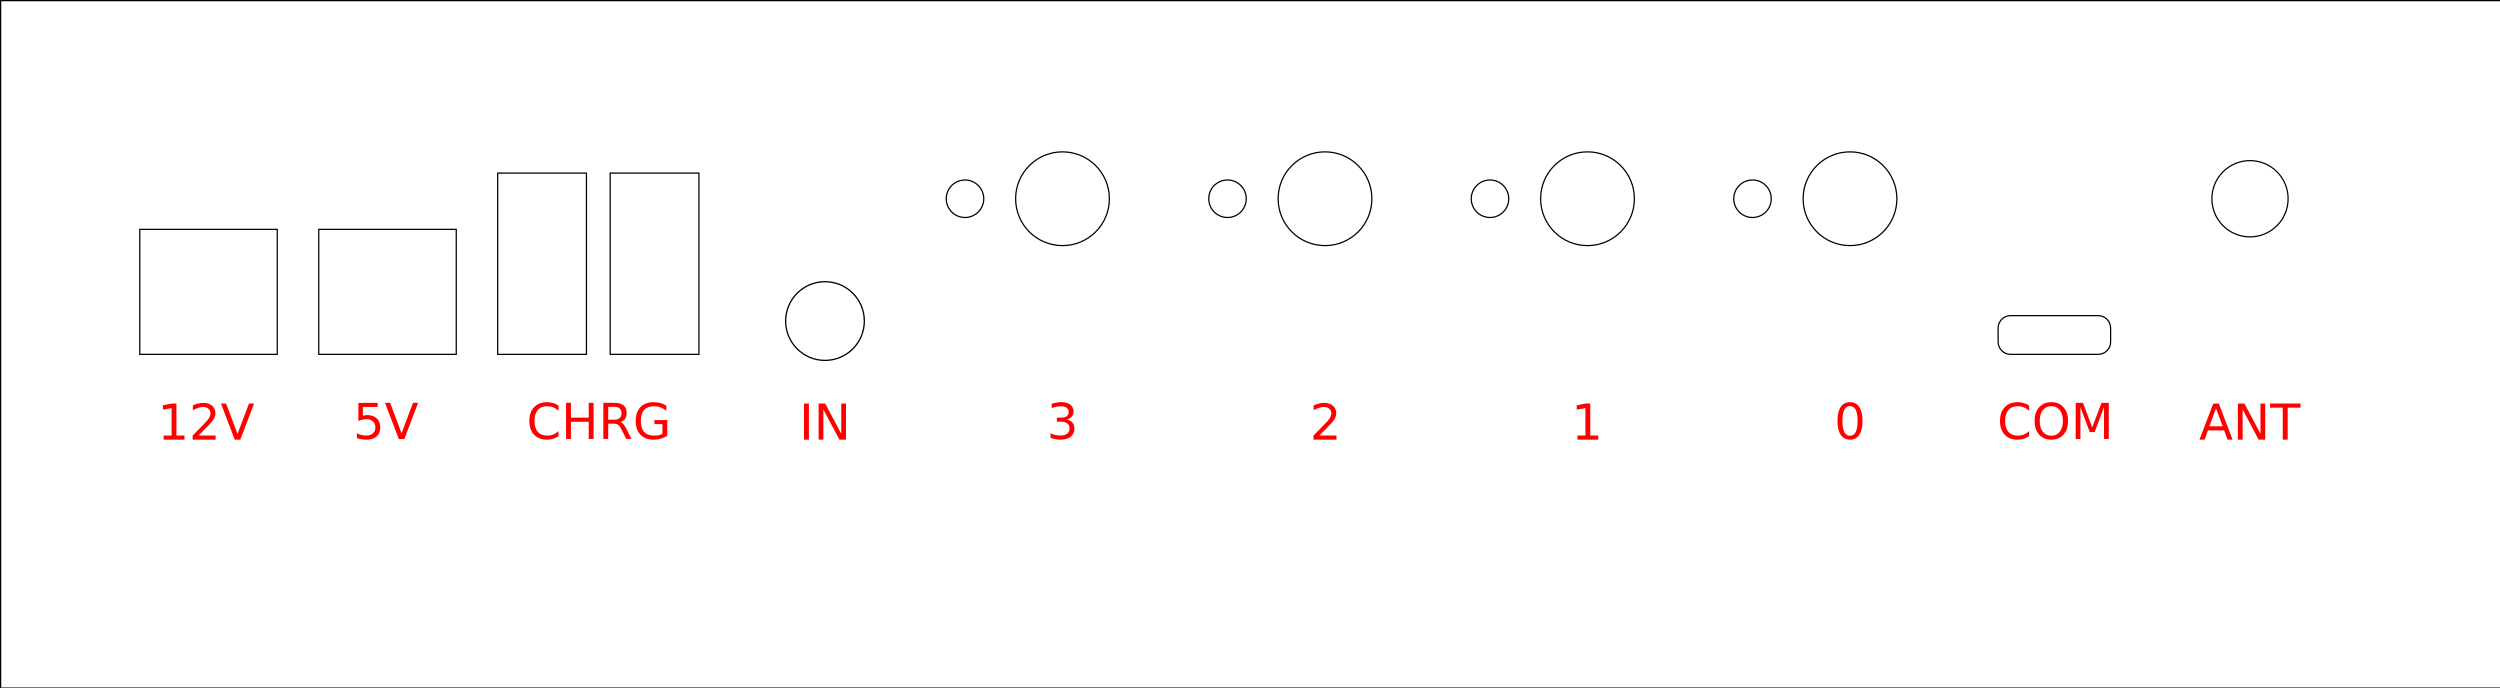
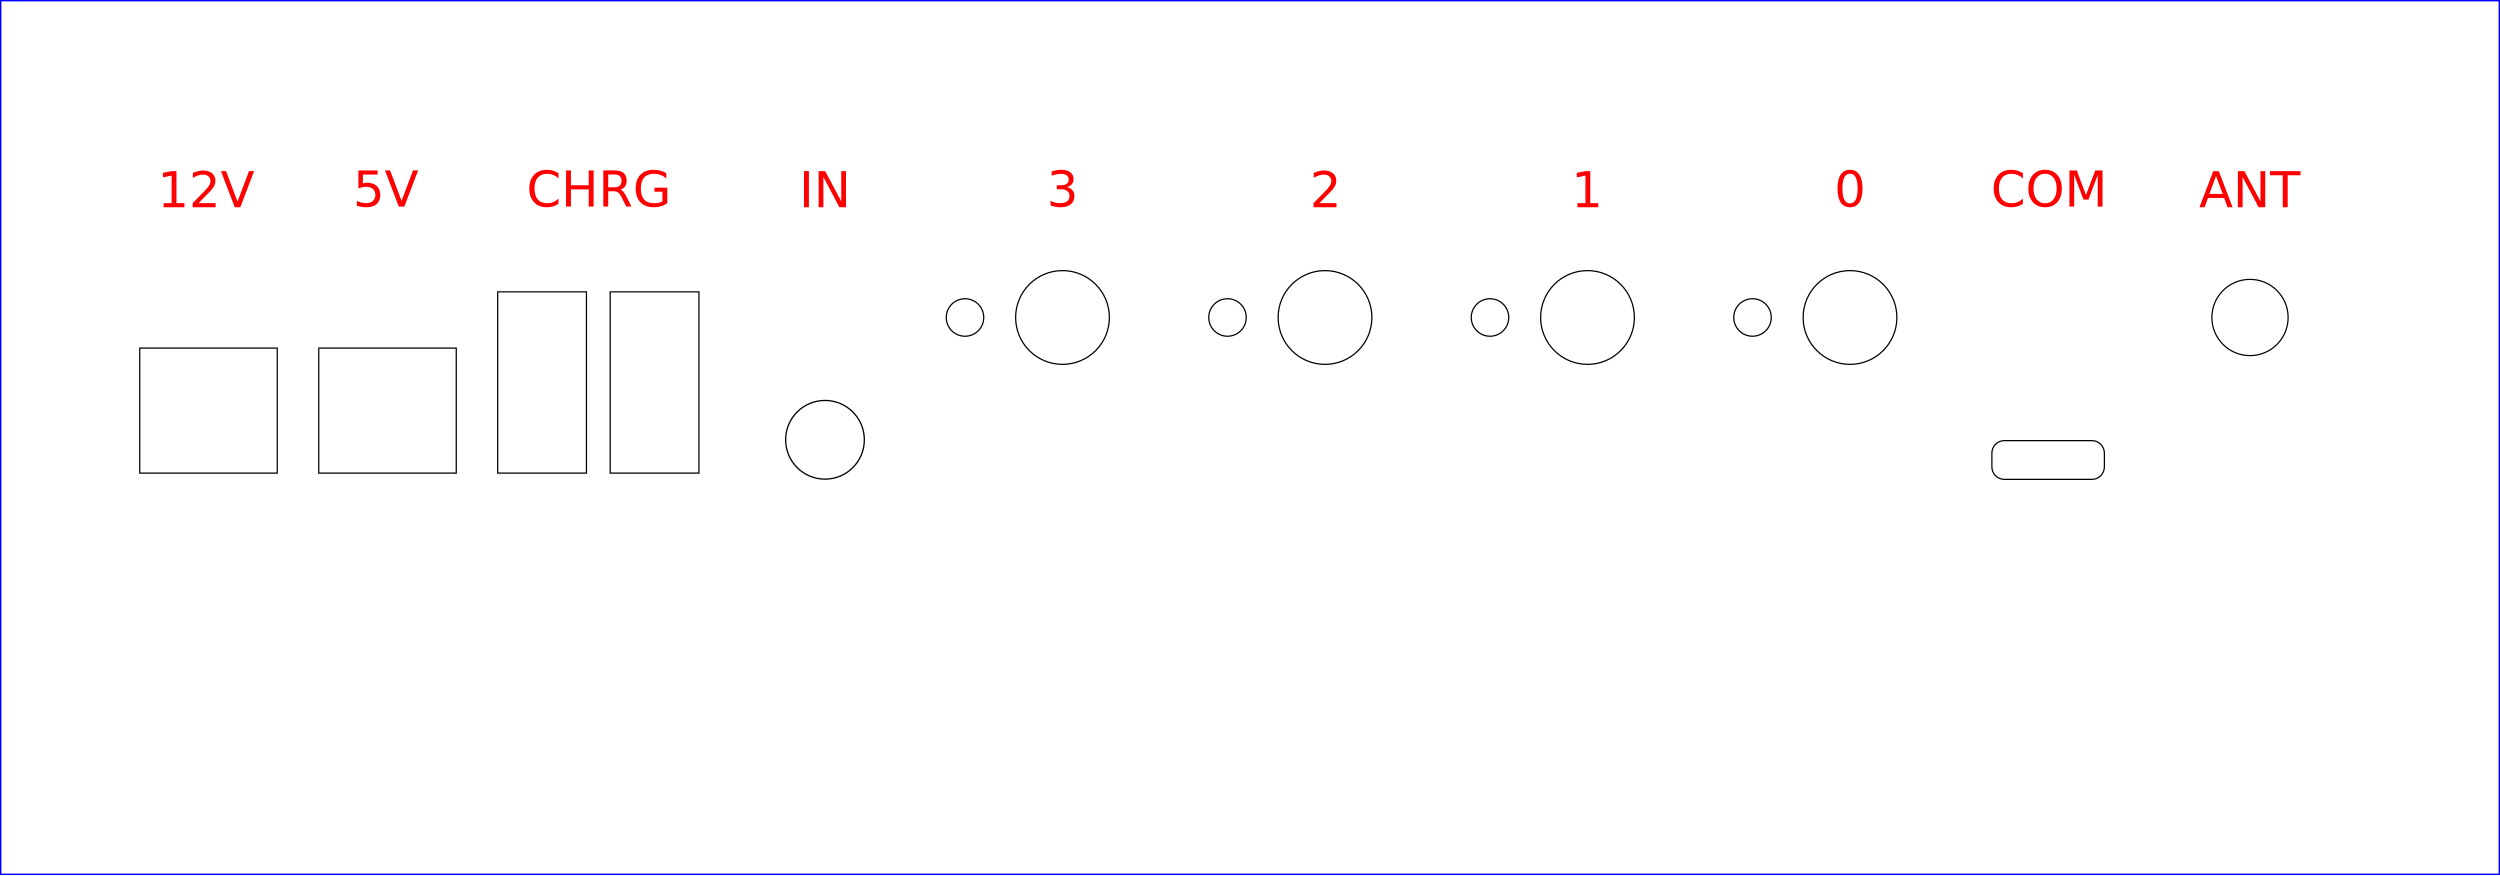
- <svg xmlns="http://www.w3.org/2000/svg" width="200mm" height="55mm" viewBox="0 0 200 55" version="1.1" id="svg8">
+ <svg xmlns="http://www.w3.org/2000/svg" width="200mm" height="70mm" viewBox="0 0 200 70" version="1.1" id="svg8">
  <defs id="defs2" />
  <g id="layer1" transform="translate(-54.01076,-25.78727)">
-     <path id="rect1940" style="fill:none;fill-opacity:1;stroke:#000000;stroke-width:0.1;stroke-linecap:round;stroke-miterlimit:4;stroke-dasharray:none;paint-order:stroke fill markers;stop-color:#000000" d="M 54.061,25.837 H 254.061 v 55 H 54.061 Z" />
-     <g id="text1055" style="font-weight:bold;font-size:10.583px;line-height:1.25;font-family:'Blackout 2AM';-inkscape-font-specification:'Blackout 2AM Bold';letter-spacing:0px;word-spacing:0px;stroke-width:0.265" />
-     <path id="path46" style="fill:none;stroke:#000000;stroke-width:0.099;stroke-linecap:round;stroke-miterlimit:4;stroke-dasharray:none;paint-order:stroke fill markers;stop-color:#000000" d="m 237.061,41.687 a 3.05,3.05 0 0 1 -3.05,3.05 3.05,3.05 0 0 1 -3.05,-3.05 3.05,3.05 0 0 1 3.05,-3.05 3.05,3.05 0 0 1 3.05,3.05 z" />
-     <g aria-label="ANT " id="text945" style="font-style:normal;font-variant:normal;font-weight:normal;font-stretch:normal;font-size:3.966px;line-height:1.25;font-family:Rowdies;-inkscape-font-specification:Rowdies;letter-spacing:0px;word-spacing:0px;fill:#ff0000;stroke-width:0.099">
+     <path id="path46" style="fill:none;stroke:#000000;stroke-width:0.099;stroke-linecap:round;stroke-miterlimit:4;stroke-dasharray:none;paint-order:stroke fill markers;stop-color:#000000" d="m 237.061,51.187 a 3.05,3.05 0 0 1 -3.05,3.05 3.05,3.05 0 0 1 -3.05,-3.05 3.05,3.05 0 0 1 3.05,-3.05 3.05,3.05 0 0 1 3.05,3.05 z" />
+     <path id="rect871" style="fill:none;stroke:#000000;stroke-width:0.1;stroke-linecap:round;stroke-miterlimit:4;stroke-dasharray:none;paint-order:stroke fill markers;stop-color:#000000" d="m 214.361,61.037 h 7 c 0.554,0 1,0.446 1,1 v 1.1 c 0,0.554 -0.446,1 -1,1 h -7 c -0.554,0 -1,-0.446 -1,-1 v -1.1 c 0,-0.554 0.446,-1 1,-1 z" />
+     <path id="path875-2" style="fill:none;stroke:#000000;stroke-width:0.1;stroke-linecap:round;stroke-miterlimit:4;stroke-dasharray:none;paint-order:stroke fill markers;stop-color:#000000" d="m 195.711,51.186 a 1.5,1.5 0 0 1 -1.5,1.5 1.5,1.5 0 0 1 -1.5,-1.5 1.5,1.5 0 0 1 1.5,-1.5 1.5,1.5 0 0 1 1.5,1.5 z" />
+     <path id="path877-9" style="fill:none;stroke:#000000;stroke-width:0.1;stroke-linecap:round;stroke-miterlimit:4;stroke-dasharray:none;paint-order:stroke fill markers;stop-color:#000000" d="m 205.761,51.186 a 3.75,3.75 0 0 1 -3.75,3.75 3.75,3.75 0 0 1 -3.75,-3.75 3.75,3.75 0 0 1 3.75,-3.75 3.75,3.75 0 0 1 3.75,3.75 z" />
+     <path id="path875-3" style="fill:none;stroke:#000000;stroke-width:0.1;stroke-linecap:round;stroke-miterlimit:4;stroke-dasharray:none;paint-order:stroke fill markers;stop-color:#000000" d="m 174.711,51.186 a 1.5,1.5 0 0 1 -1.5,1.5 1.5,1.5 0 0 1 -1.5,-1.5 1.5,1.5 0 0 1 1.5,-1.5 1.5,1.5 0 0 1 1.5,1.5 z" />
+     <path id="path877-5" style="fill:none;stroke:#000000;stroke-width:0.1;stroke-linecap:round;stroke-miterlimit:4;stroke-dasharray:none;paint-order:stroke fill markers;stop-color:#000000" d="m 184.761,51.186 a 3.75,3.75 0 0 1 -3.75,3.75 3.75,3.75 0 0 1 -3.75,-3.75 3.75,3.75 0 0 1 3.75,-3.75 3.75,3.75 0 0 1 3.75,3.75 z" />
+     <path id="path875-6" style="fill:none;stroke:#000000;stroke-width:0.1;stroke-linecap:round;stroke-miterlimit:4;stroke-dasharray:none;paint-order:stroke fill markers;stop-color:#000000" d="m 153.711,51.186 a 1.5,1.5 0 0 1 -1.5,1.5 1.5,1.5 0 0 1 -1.5,-1.5 1.5,1.5 0 0 1 1.5,-1.5 1.5,1.5 0 0 1 1.5,1.5 z" />
+     <path id="path877-7" style="fill:none;stroke:#000000;stroke-width:0.1;stroke-linecap:round;stroke-miterlimit:4;stroke-dasharray:none;paint-order:stroke fill markers;stop-color:#000000" d="m 163.761,51.186 a 3.75,3.75 0 0 1 -3.75,3.75 3.75,3.75 0 0 1 -3.75,-3.75 3.75,3.75 0 0 1 3.75,-3.75 3.75,3.75 0 0 1 3.75,3.75 z" />
+     <path id="path875" style="fill:none;stroke:#000000;stroke-width:0.1;stroke-linecap:round;stroke-miterlimit:4;stroke-dasharray:none;paint-order:stroke fill markers;stop-color:#000000" d="m 132.711,51.186 a 1.5,1.5 0 0 1 -1.5,1.5 1.5,1.5 0 0 1 -1.5,-1.5 1.5,1.5 0 0 1 1.5,-1.5 1.5,1.5 0 0 1 1.5,1.5 z" />
+     <path id="path877" style="fill:none;stroke:#000000;stroke-width:0.1;stroke-linecap:round;stroke-miterlimit:4;stroke-dasharray:none;paint-order:stroke fill markers;stop-color:#000000" d="m 142.761,51.186 a 3.75,3.75 0 0 1 -3.75,3.75 3.75,3.75 0 0 1 -3.75,-3.75 3.75,3.75 0 0 1 3.75,-3.75 3.75,3.75 0 0 1 3.75,3.75 z" />
+     <path id="rect1141" style="fill:none;stroke:#000000;stroke-width:0.1;stroke-linecap:round;stroke-miterlimit:4;stroke-dasharray:none;paint-order:stroke fill markers;stop-color:#000000" d="m 93.826,49.136 h 7.1 v 14.5 h -7.1 z" />
+     <path id="rect1141-1" style="fill:none;stroke:#000000;stroke-width:0.1;stroke-linecap:round;stroke-miterlimit:4;stroke-dasharray:none;paint-order:stroke fill markers;stop-color:#000000" d="m 102.825,49.136 h 7.1 v 14.5 h -7.1 z" />
+     <path id="rect1163" style="fill:none;stroke:#000000;stroke-width:0.1;stroke-linecap:round;stroke-miterlimit:4;stroke-dasharray:none;paint-order:stroke fill markers;stop-color:#000000" d="m 79.511,53.637 h 11 v 10 h -11 z" />
+     <path id="rect1163-2" style="fill:none;stroke:#000000;stroke-width:0.1;stroke-linecap:round;stroke-miterlimit:4;stroke-dasharray:none;paint-order:stroke fill markers;stop-color:#000000" d="m 65.191,53.637 h 11 v 10 h -11 z" />
+     <path id="path941-1" style="fill:none;stroke:#000000;stroke-width:0.105;stroke-linecap:round;stroke-miterlimit:4;stroke-dasharray:none;paint-order:stroke fill markers;stop-color:#000000" d="m 123.158,60.971 a 3.148,3.148 0 0 1 -3.148,3.148 3.148,3.148 0 0 1 -3.148,-3.148 3.148,3.148 0 0 1 3.148,-3.148 3.148,3.148 0 0 1 3.148,3.148 z" />
+   </g>
+   <g id="layer3">
+     <path id="rect1940" style="fill:none;fill-opacity:1;stroke:#0000ff;stroke-width:0.113;stroke-linecap:round;stroke-miterlimit:4;stroke-dasharray:none;paint-order:stroke fill markers;stop-color:#000000;stroke-opacity:1" d="M 54.067,25.844 H 253.954 V 95.731 H 54.067 Z" transform="translate(-54.01076,-25.78727)" />
+   </g>
+   <g id="layer2">
+     <g aria-label="ANT " id="text945" style="font-style:normal;font-variant:normal;font-weight:normal;font-stretch:normal;font-size:3.966px;line-height:1.25;font-family:Rowdies;-inkscape-font-specification:Rowdies;letter-spacing:0px;word-spacing:0px;fill:#ff0000;stroke-width:0.099" transform="translate(-54.01076,-44.37927)">
      <path d="m 231.293,58.455 -0.531,1.439 h 1.063 z m -0.221,-0.385 h 0.444 l 1.102,2.892 h -0.407 l -0.263,-0.742 h -1.303 l -0.263,0.742 h -0.413 z" style="font-style:normal;font-variant:normal;font-weight:normal;font-stretch:normal;font-family:Terminus;-inkscape-font-specification:Terminus;fill:#ff0000;stroke-width:0.099" id="path3460" />
      <path d="m 233.04,58.07 h 0.527 l 1.282,2.419 v -2.419 h 0.38 v 2.892 h -0.527 l -1.282,-2.419 v 2.419 h -0.38 z" style="font-style:normal;font-variant:normal;font-weight:normal;font-stretch:normal;font-family:Terminus;-inkscape-font-specification:Terminus;fill:#ff0000;stroke-width:0.099" id="path3462" />
      <path d="m 235.606,58.07 h 2.446 v 0.329 h -1.026 v 2.562 h -0.393 v -2.562 h -1.026 z" style="font-style:normal;font-variant:normal;font-weight:normal;font-stretch:normal;font-family:Terminus;-inkscape-font-specification:Terminus;fill:#ff0000;stroke-width:0.099" id="path3464" />
    </g>
-     <path id="rect871" style="fill:none;stroke:#000000;stroke-width:0.1;stroke-linecap:round;stroke-miterlimit:4;stroke-dasharray:none;paint-order:stroke fill markers;stop-color:#000000" d="m 214.861,51.037 h 7 c 0.554,0 1,0.446 1,1 v 1.1 c 0,0.554 -0.446,1 -1,1 h -7 c -0.554,0 -1,-0.446 -1,-1 v -1.1 c 0,-0.554 0.446,-1 1,-1 z" />
-     <g aria-label="COM" id="text945-9" style="font-style:normal;font-variant:normal;font-weight:normal;font-stretch:normal;font-size:3.966px;line-height:1.25;font-family:'Blackout 2AM';-inkscape-font-specification:'Blackout 2AM';letter-spacing:0px;word-spacing:0px;fill:#ff0000;stroke-width:0.099" transform="translate(-0.650002)">
+     <g aria-label="COM" id="text945-9" style="font-style:normal;font-variant:normal;font-weight:normal;font-stretch:normal;font-size:3.966px;line-height:1.25;font-family:'Blackout 2AM';-inkscape-font-specification:'Blackout 2AM';letter-spacing:0px;word-spacing:0px;fill:#ff0000;stroke-width:0.099" transform="translate(-55.16054,-44.37927)">
      <path d="m 216.991,58.236 v 0.413 q -0.198,-0.184 -0.422,-0.275 -0.223,-0.091 -0.474,-0.091 -0.496,0 -0.759,0.304 -0.263,0.302 -0.263,0.875 0,0.571 0.263,0.875 0.263,0.302 0.759,0.302 0.252,0 0.474,-0.091 0.225,-0.091 0.422,-0.275 v 0.409 q -0.205,0.139 -0.436,0.209 -0.229,0.07 -0.484,0.07 -0.657,0 -1.034,-0.401 -0.378,-0.403 -0.378,-1.098 0,-0.697 0.378,-1.098 0.378,-0.403 1.034,-0.403 0.26,0 0.488,0.07 0.23,0.068 0.432,0.205 z" style="font-style:normal;font-variant:normal;font-weight:normal;font-stretch:normal;font-family:Terminus;-inkscape-font-specification:Terminus;fill:#ff0000;stroke-width:0.099" id="path3452" />
      <path d="m 218.768,58.279 q -0.426,0 -0.678,0.318 -0.25,0.318 -0.25,0.866 0,0.546 0.25,0.864 0.252,0.318 0.678,0.318 0.426,0 0.674,-0.318 0.25,-0.318 0.25,-0.864 0,-0.548 -0.25,-0.866 -0.248,-0.318 -0.674,-0.318 z m 0,-0.318 q 0.608,0 0.972,0.409 0.364,0.407 0.364,1.092 0,0.684 -0.364,1.092 -0.364,0.407 -0.972,0.407 -0.61,0 -0.976,-0.407 -0.364,-0.407 -0.364,-1.092 0,-0.686 0.364,-1.092 0.366,-0.409 0.976,-0.409 z" style="font-style:normal;font-variant:normal;font-weight:normal;font-stretch:normal;font-family:Terminus;-inkscape-font-specification:Terminus;fill:#ff0000;stroke-width:0.099" id="path3454" />
      <path d="m 220.717,58.014 h 0.583 l 0.738,1.968 0.742,-1.968 h 0.583 v 2.892 h -0.382 v -2.539 l -0.746,1.983 h -0.393 l -0.746,-1.983 v 2.539 h -0.38 z" style="font-style:normal;font-variant:normal;font-weight:normal;font-stretch:normal;font-family:Terminus;-inkscape-font-specification:Terminus;fill:#ff0000;stroke-width:0.099" id="path3456" />
    </g>
-     <path id="path875-2" style="fill:none;stroke:#000000;stroke-width:0.1;stroke-linecap:round;stroke-miterlimit:4;stroke-dasharray:none;paint-order:stroke fill markers;stop-color:#000000" d="m 195.711,41.687 a 1.5,1.5 0 0 1 -1.5,1.5 1.5,1.5 0 0 1 -1.5,-1.5 1.5,1.5 0 0 1 1.5,-1.5 1.5,1.5 0 0 1 1.5,1.5 z" />
-     <path id="path877-9" style="fill:none;stroke:#000000;stroke-width:0.1;stroke-linecap:round;stroke-miterlimit:4;stroke-dasharray:none;paint-order:stroke fill markers;stop-color:#000000" d="m 205.761,41.686 a 3.75,3.75 0 0 1 -3.75,3.75 3.75,3.75 0 0 1 -3.75,-3.75 3.75,3.75 0 0 1 3.75,-3.75 3.75,3.75 0 0 1 3.75,3.75 z" />
-     <g aria-label="0" id="text945-6" style="font-style:normal;font-variant:normal;font-weight:normal;font-stretch:normal;font-size:3.966px;line-height:1.25;font-family:'Blackout 2AM';-inkscape-font-specification:'Blackout 2AM';letter-spacing:0px;word-spacing:0px;fill:#ff0000;stroke-width:0.099">
+     <g aria-label="0" id="text945-6" style="font-style:normal;font-variant:normal;font-weight:normal;font-stretch:normal;font-size:3.966px;line-height:1.25;font-family:'Blackout 2AM';-inkscape-font-specification:'Blackout 2AM';letter-spacing:0px;word-spacing:0px;fill:#ff0000;stroke-width:0.099" transform="translate(-54.01076,-44.37927)">
      <path d="m 202.011,58.271 q -0.302,0 -0.455,0.298 -0.151,0.296 -0.151,0.893 0,0.595 0.151,0.893 0.153,0.296 0.455,0.296 0.304,0 0.455,-0.296 0.153,-0.298 0.153,-0.893 0,-0.597 -0.153,-0.893 -0.151,-0.298 -0.455,-0.298 z m 0,-0.31 q 0.486,0 0.742,0.385 0.258,0.383 0.258,1.116 0,0.73 -0.258,1.116 -0.256,0.383 -0.742,0.383 -0.486,0 -0.744,-0.383 -0.256,-0.385 -0.256,-1.116 0,-0.732 0.256,-1.116 0.258,-0.385 0.744,-0.385 z" style="font-style:normal;font-variant:normal;font-weight:normal;font-stretch:normal;font-family:Terminus;-inkscape-font-specification:Terminus;fill:#ff0000;stroke-width:0.099" id="path3447" />
    </g>
-     <path id="path875-3" style="fill:none;stroke:#000000;stroke-width:0.1;stroke-linecap:round;stroke-miterlimit:4;stroke-dasharray:none;paint-order:stroke fill markers;stop-color:#000000" d="m 174.711,41.687 a 1.5,1.5 0 0 1 -1.5,1.5 1.5,1.5 0 0 1 -1.5,-1.5 1.5,1.5 0 0 1 1.5,-1.5 1.5,1.5 0 0 1 1.5,1.5 z" />
-     <path id="path877-5" style="fill:none;stroke:#000000;stroke-width:0.1;stroke-linecap:round;stroke-miterlimit:4;stroke-dasharray:none;paint-order:stroke fill markers;stop-color:#000000" d="m 184.761,41.686 a 3.75,3.75 0 0 1 -3.75,3.75 3.75,3.75 0 0 1 -3.75,-3.75 3.75,3.75 0 0 1 3.75,-3.75 3.75,3.75 0 0 1 3.75,3.75 z" />
-     <g aria-label="1  " id="text945-3" style="font-style:normal;font-variant:normal;font-weight:normal;font-stretch:normal;font-size:3.966px;line-height:1.25;font-family:Terminus;-inkscape-font-specification:Terminus;letter-spacing:0px;word-spacing:0px;fill:#ff0000;stroke-width:0.099">
+     <g aria-label="1  " id="text945-3" style="font-style:normal;font-variant:normal;font-weight:normal;font-stretch:normal;font-size:3.966px;line-height:1.25;font-family:Terminus;-inkscape-font-specification:Terminus;letter-spacing:0px;word-spacing:0px;fill:#ff0000;stroke-width:0.099" transform="translate(-54.01076,-44.37927)">
      <path d="m 180.206,60.632 h 0.639 v -2.206 l -0.695,0.139 v -0.356 l 0.691,-0.139 h 0.391 v 2.562 h 0.639 v 0.329 h -1.666 z" style="font-style:normal;font-variant:normal;font-weight:normal;font-stretch:normal;font-family:Terminus;-inkscape-font-specification:Terminus;fill:#ff0000;stroke-width:0.099" id="path3442" />
    </g>
-     <path id="path875-6" style="fill:none;stroke:#000000;stroke-width:0.1;stroke-linecap:round;stroke-miterlimit:4;stroke-dasharray:none;paint-order:stroke fill markers;stop-color:#000000" d="m 153.711,41.687 a 1.5,1.5 0 0 1 -1.5,1.5 1.5,1.5 0 0 1 -1.5,-1.5 1.5,1.5 0 0 1 1.5,-1.5 1.5,1.5 0 0 1 1.5,1.5 z" />
-     <path id="path877-7" style="fill:none;stroke:#000000;stroke-width:0.1;stroke-linecap:round;stroke-miterlimit:4;stroke-dasharray:none;paint-order:stroke fill markers;stop-color:#000000" d="m 163.761,41.686 a 3.75,3.75 0 0 1 -3.75,3.75 3.75,3.75 0 0 1 -3.75,-3.75 3.75,3.75 0 0 1 3.75,-3.75 3.75,3.75 0 0 1 3.75,3.75 z" />
-     <g aria-label="2   " id="text945-5" style="font-style:normal;font-variant:normal;font-weight:normal;font-stretch:normal;font-size:3.966px;line-height:1.25;font-family:Terminus;-inkscape-font-specification:Terminus;letter-spacing:0px;word-spacing:0px;fill:#ff0000;stroke-width:0.099">
+     <g aria-label="2   " id="text945-5" style="font-style:normal;font-variant:normal;font-weight:normal;font-stretch:normal;font-size:3.966px;line-height:1.25;font-family:Terminus;-inkscape-font-specification:Terminus;letter-spacing:0px;word-spacing:0px;fill:#ff0000;stroke-width:0.099" transform="translate(-54.01076,-44.37927)">
      <path d="m 159.563,60.632 h 1.365 v 0.329 h -1.836 v -0.329 q 0.223,-0.23 0.606,-0.618 0.385,-0.389 0.484,-0.502 0.188,-0.211 0.261,-0.356 0.075,-0.147 0.075,-0.289 0,-0.23 -0.163,-0.376 -0.161,-0.145 -0.42,-0.145 -0.184,0 -0.389,0.064 -0.203,0.064 -0.436,0.194 v -0.395 q 0.236,-0.095 0.442,-0.143 0.205,-0.048 0.376,-0.048 0.449,0 0.717,0.225 0.267,0.225 0.267,0.6 0,0.178 -0.068,0.339 -0.066,0.159 -0.242,0.376 -0.048,0.056 -0.308,0.325 -0.26,0.267 -0.732,0.75 z" style="font-style:normal;font-variant:normal;font-weight:normal;font-stretch:normal;font-family:Terminus;-inkscape-font-specification:Terminus;fill:#ff0000;stroke-width:0.099" id="path3437" />
    </g>
-     <path id="path875" style="fill:none;stroke:#000000;stroke-width:0.1;stroke-linecap:round;stroke-miterlimit:4;stroke-dasharray:none;paint-order:stroke fill markers;stop-color:#000000" d="m 132.711,41.687 a 1.5,1.5 0 0 1 -1.5,1.5 1.5,1.5 0 0 1 -1.5,-1.5 1.5,1.5 0 0 1 1.5,-1.5 1.5,1.5 0 0 1 1.5,1.5 z" />
-     <path id="path877" style="fill:none;stroke:#000000;stroke-width:0.1;stroke-linecap:round;stroke-miterlimit:4;stroke-dasharray:none;paint-order:stroke fill markers;stop-color:#000000" d="m 142.761,41.686 a 3.75,3.75 0 0 1 -3.75,3.75 3.75,3.75 0 0 1 -3.75,-3.75 3.75,3.75 0 0 1 3.75,-3.75 3.75,3.75 0 0 1 3.75,3.75 z" />
-     <g aria-label="3  " id="text945-4" style="font-style:normal;font-variant:normal;font-weight:normal;font-stretch:normal;font-size:3.966px;line-height:1.25;font-family:Terminus;-inkscape-font-specification:Terminus;letter-spacing:0px;word-spacing:0px;fill:#ff0000;stroke-width:0.099">
+     <g aria-label="3  " id="text945-4" style="font-style:normal;font-variant:normal;font-weight:normal;font-stretch:normal;font-size:3.966px;line-height:1.25;font-family:Terminus;-inkscape-font-specification:Terminus;letter-spacing:0px;word-spacing:0px;fill:#ff0000;stroke-width:0.099" transform="translate(-54.01076,-44.37927)">
      <path d="m 139.366,59.346 q 0.281,0.06 0.438,0.25 0.159,0.19 0.159,0.469 0,0.428 -0.294,0.662 -0.294,0.234 -0.837,0.234 -0.182,0 -0.376,-0.037 -0.192,-0.035 -0.397,-0.107 v -0.378 q 0.163,0.095 0.356,0.143 0.194,0.048 0.405,0.048 0.368,0 0.56,-0.145 0.194,-0.145 0.194,-0.422 0,-0.256 -0.18,-0.399 -0.178,-0.145 -0.498,-0.145 h -0.337 v -0.321 h 0.352 q 0.289,0 0.442,-0.114 0.153,-0.116 0.153,-0.333 0,-0.223 -0.159,-0.341 -0.157,-0.12 -0.451,-0.12 -0.161,0 -0.345,0.035 -0.184,0.035 -0.405,0.108 v -0.349 q 0.223,-0.062 0.416,-0.093 0.196,-0.031 0.368,-0.031 0.445,0 0.705,0.203 0.26,0.201 0.26,0.546 0,0.24 -0.138,0.407 -0.138,0.165 -0.391,0.229 z" style="font-style:normal;font-variant:normal;font-weight:normal;font-stretch:normal;font-family:Terminus;-inkscape-font-specification:Terminus;fill:#ff0000;stroke-width:0.099" id="path3432" />
    </g>
-     <g aria-label="IN" id="text945-62" style="font-style:normal;font-variant:normal;font-weight:normal;font-stretch:normal;font-size:3.966px;line-height:1.25;font-family:Terminus;-inkscape-font-specification:Terminus;letter-spacing:0px;word-spacing:0px;fill:#ff0000;stroke-width:0.099">
+     <g aria-label="IN" id="text945-62" style="font-style:normal;font-variant:normal;font-weight:normal;font-stretch:normal;font-size:3.966px;line-height:1.25;font-family:Terminus;-inkscape-font-specification:Terminus;letter-spacing:0px;word-spacing:0px;fill:#ff0000;stroke-width:0.099" transform="translate(-54.01076,-44.37927)">
      <path d="m 118.331,58.07 h 0.391 v 2.892 h -0.391 z" style="font-style:normal;font-variant:normal;font-weight:normal;font-stretch:normal;font-family:Terminus;-inkscape-font-specification:Terminus;fill:#ff0000;stroke-width:0.099" id="path3427" />
      <path d="m 119.501,58.07 h 0.527 l 1.282,2.419 v -2.419 h 0.38 v 2.892 h -0.527 l -1.282,-2.419 v 2.419 h -0.38 z" style="font-style:normal;font-variant:normal;font-weight:normal;font-stretch:normal;font-family:Terminus;-inkscape-font-specification:Terminus;fill:#ff0000;stroke-width:0.099" id="path3429" />
    </g>
-     <g aria-label="CHRG" id="text945-69" style="font-style:normal;font-variant:normal;font-weight:normal;font-stretch:normal;font-size:3.966px;line-height:1.25;font-family:Terminus;-inkscape-font-specification:Terminus;letter-spacing:0px;word-spacing:0px;fill:#ff0000;stroke-width:0.099">
+     <g aria-label="CHRG" id="text945-69" style="font-style:normal;font-variant:normal;font-weight:normal;font-stretch:normal;font-size:3.966px;line-height:1.25;font-family:Terminus;-inkscape-font-specification:Terminus;letter-spacing:0px;word-spacing:0px;fill:#ff0000;stroke-width:0.099" transform="translate(-54.01076,-44.37927)">
      <path d="m 98.69,58.236 v 0.413 q -0.198,-0.184 -0.422,-0.275 -0.223,-0.091 -0.474,-0.091 -0.496,0 -0.759,0.304 -0.263,0.302 -0.263,0.875 0,0.571 0.263,0.875 0.263,0.302 0.759,0.302 0.252,0 0.474,-0.091 0.225,-0.091 0.422,-0.275 v 0.409 q -0.205,0.139 -0.436,0.209 -0.229,0.07 -0.484,0.07 -0.657,0 -1.034,-0.401 -0.378,-0.403 -0.378,-1.098 0,-0.697 0.378,-1.098 0.378,-0.403 1.034,-0.403 0.26,0 0.488,0.07 0.23,0.068 0.432,0.205 z" style="font-style:normal;font-variant:normal;font-weight:normal;font-stretch:normal;font-family:Terminus;-inkscape-font-specification:Terminus;fill:#ff0000;stroke-width:0.099" id="path3418" />
      <path d="m 99.295,58.014 h 0.391 v 1.185 h 1.422 v -1.185 h 0.391 v 2.892 h -0.391 v -1.377 h -1.422 v 1.377 h -0.391 z" style="font-style:normal;font-variant:normal;font-weight:normal;font-stretch:normal;font-family:Terminus;-inkscape-font-specification:Terminus;fill:#ff0000;stroke-width:0.099" id="path3420" />
      <path d="m 103.648,59.549 q 0.126,0.043 0.244,0.182 0.12,0.139 0.24,0.383 l 0.397,0.79 h -0.42 l -0.37,-0.742 q -0.143,-0.291 -0.279,-0.385 -0.134,-0.095 -0.366,-0.095 h -0.426 v 1.222 h -0.391 v -2.892 h 0.883 q 0.496,0 0.74,0.207 0.244,0.207 0.244,0.626 0,0.273 -0.128,0.453 -0.126,0.18 -0.368,0.25 z m -0.98,-1.214 v 1.026 h 0.492 q 0.283,0 0.426,-0.13 0.145,-0.132 0.145,-0.385 0,-0.254 -0.145,-0.382 -0.143,-0.13 -0.426,-0.13 z" style="font-style:normal;font-variant:normal;font-weight:normal;font-stretch:normal;font-family:Terminus;-inkscape-font-specification:Terminus;fill:#ff0000;stroke-width:0.099" id="path3422" />
      <path d="m 107.005,60.493 v -0.777 h -0.639 v -0.321 h 1.026 v 1.241 q -0.227,0.161 -0.5,0.244 -0.273,0.081 -0.583,0.081 -0.678,0 -1.061,-0.395 -0.382,-0.397 -0.382,-1.104 0,-0.709 0.382,-1.104 0.383,-0.397 1.061,-0.397 0.283,0 0.536,0.07 0.256,0.07 0.471,0.205 v 0.416 q -0.217,-0.184 -0.461,-0.277 -0.244,-0.093 -0.513,-0.093 -0.531,0 -0.798,0.296 -0.265,0.296 -0.265,0.883 0,0.585 0.265,0.881 0.267,0.296 0.798,0.296 0.207,0 0.37,-0.035 0.163,-0.037 0.292,-0.112 z" style="font-style:normal;font-variant:normal;font-weight:normal;font-stretch:normal;font-family:Terminus;-inkscape-font-specification:Terminus;fill:#ff0000;stroke-width:0.099" id="path3424" />
    </g>
-     <path id="rect1141" style="fill:none;stroke:#000000;stroke-width:0.1;stroke-linecap:round;stroke-miterlimit:4;stroke-dasharray:none;paint-order:stroke fill markers;stop-color:#000000" d="m 93.826,39.637 h 7.1 v 14.5 h -7.1 z" />
-     <path id="rect1141-1" style="fill:none;stroke:#000000;stroke-width:0.1;stroke-linecap:round;stroke-miterlimit:4;stroke-dasharray:none;paint-order:stroke fill markers;stop-color:#000000" d="m 102.825,39.637 h 7.1 v 14.5 h -7.1 z" />
-     <g aria-label="5V" id="text945-8" style="font-style:normal;font-variant:normal;font-weight:normal;font-stretch:normal;font-size:3.966px;line-height:1.25;font-family:Terminus;-inkscape-font-specification:Terminus;letter-spacing:0px;word-spacing:0px;fill:#ff0000;stroke-width:0.099">
+     <g aria-label="5V" id="text945-8" style="font-style:normal;font-variant:normal;font-weight:normal;font-stretch:normal;font-size:3.966px;line-height:1.25;font-family:Terminus;-inkscape-font-specification:Terminus;letter-spacing:0px;word-spacing:0px;fill:#ff0000;stroke-width:0.099" transform="translate(-54.01076,-44.37927)">
      <path d="m 82.684,58.014 h 1.536 v 0.329 h -1.178 v 0.709 q 0.085,-0.029 0.17,-0.043 0.085,-0.015 0.17,-0.015 0.484,0 0.767,0.265 0.283,0.265 0.283,0.719 0,0.467 -0.291,0.726 -0.291,0.258 -0.819,0.258 -0.182,0 -0.372,-0.031 -0.188,-0.031 -0.389,-0.093 V 60.444 q 0.174,0.095 0.36,0.141 0.186,0.046 0.393,0.046 0.335,0 0.531,-0.176 0.196,-0.176 0.196,-0.478 0,-0.302 -0.196,-0.478 -0.196,-0.176 -0.531,-0.176 -0.157,0 -0.314,0.035 -0.155,0.035 -0.318,0.108 z" style="font-style:normal;font-variant:normal;font-weight:normal;font-stretch:normal;font-family:Terminus;-inkscape-font-specification:Terminus;fill:#ff0000;stroke-width:0.099" id="path3411" />
      <path d="m 85.914,60.905 -1.104,-2.892 h 0.409 l 0.916,2.434 0.918,-2.434 h 0.407 l -1.102,2.892 z" style="font-style:normal;font-variant:normal;font-weight:normal;font-stretch:normal;font-family:Terminus;-inkscape-font-specification:Terminus;fill:#ff0000;stroke-width:0.099" id="path3413" />
    </g>
-     <path id="rect1163" style="fill:none;stroke:#000000;stroke-width:0.1;stroke-linecap:round;stroke-miterlimit:4;stroke-dasharray:none;paint-order:stroke fill markers;stop-color:#000000" d="m 79.511,44.137 h 11 v 10 h -11 z" />
-     <g aria-label="12V " id="text945-60" style="font-style:normal;font-variant:normal;font-weight:normal;font-stretch:normal;font-size:3.966px;line-height:1.25;font-family:Terminus;-inkscape-font-specification:Terminus;letter-spacing:0px;word-spacing:0px;fill:#ff0000;stroke-width:0.099">
+     <g aria-label="12V " id="text945-60" style="font-style:normal;font-variant:normal;font-weight:normal;font-stretch:normal;font-size:3.966px;line-height:1.25;font-family:Terminus;-inkscape-font-specification:Terminus;letter-spacing:0px;word-spacing:0px;fill:#ff0000;stroke-width:0.099" transform="translate(-54.01076,-44.37927)">
      <path d="m 67.101,60.632 h 0.639 v -2.206 l -0.695,0.139 v -0.356 l 0.691,-0.139 h 0.391 v 2.562 h 0.639 v 0.329 h -1.666 z" style="font-style:normal;font-variant:normal;font-weight:normal;font-stretch:normal;font-family:Terminus;-inkscape-font-specification:Terminus;fill:#ff0000;stroke-width:0.099" id="path3403" />
      <path d="m 69.894,60.632 h 1.365 v 0.329 H 69.423 v -0.329 q 0.223,-0.23 0.606,-0.618 0.385,-0.389 0.484,-0.502 0.188,-0.211 0.261,-0.356 0.076,-0.147 0.076,-0.289 0,-0.23 -0.163,-0.376 -0.161,-0.145 -0.42,-0.145 -0.184,0 -0.389,0.064 -0.203,0.064 -0.436,0.194 v -0.395 q 0.236,-0.095 0.442,-0.143 0.205,-0.048 0.376,-0.048 0.449,0 0.717,0.225 0.267,0.225 0.267,0.6 0,0.178 -0.068,0.339 -0.066,0.159 -0.242,0.376 -0.048,0.056 -0.308,0.325 -0.26,0.267 -0.732,0.75 z" style="font-style:normal;font-variant:normal;font-weight:normal;font-stretch:normal;font-family:Terminus;-inkscape-font-specification:Terminus;fill:#ff0000;stroke-width:0.099" id="path3405" />
      <path d="m 72.791,60.961 -1.104,-2.892 h 0.409 l 0.916,2.434 0.918,-2.434 h 0.407 l -1.102,2.892 z" style="font-style:normal;font-variant:normal;font-weight:normal;font-stretch:normal;font-family:Terminus;-inkscape-font-specification:Terminus;fill:#ff0000;stroke-width:0.099" id="path3407" />
    </g>
-     <path id="rect1163-2" style="fill:none;stroke:#000000;stroke-width:0.1;stroke-linecap:round;stroke-miterlimit:4;stroke-dasharray:none;paint-order:stroke fill markers;stop-color:#000000" d="m 65.191,44.137 h 11 v 10 h -11 z" />
-     <path id="path941-1" style="fill:none;stroke:#000000;stroke-width:0.105;stroke-linecap:round;stroke-miterlimit:4;stroke-dasharray:none;paint-order:stroke fill markers;stop-color:#000000" d="m 123.158,51.471 a 3.148,3.148 0 0 1 -3.148,3.148 3.148,3.148 0 0 1 -3.148,-3.148 3.148,3.148 0 0 1 3.148,-3.148 3.148,3.148 0 0 1 3.148,3.148 z" />
  </g>
</svg>
